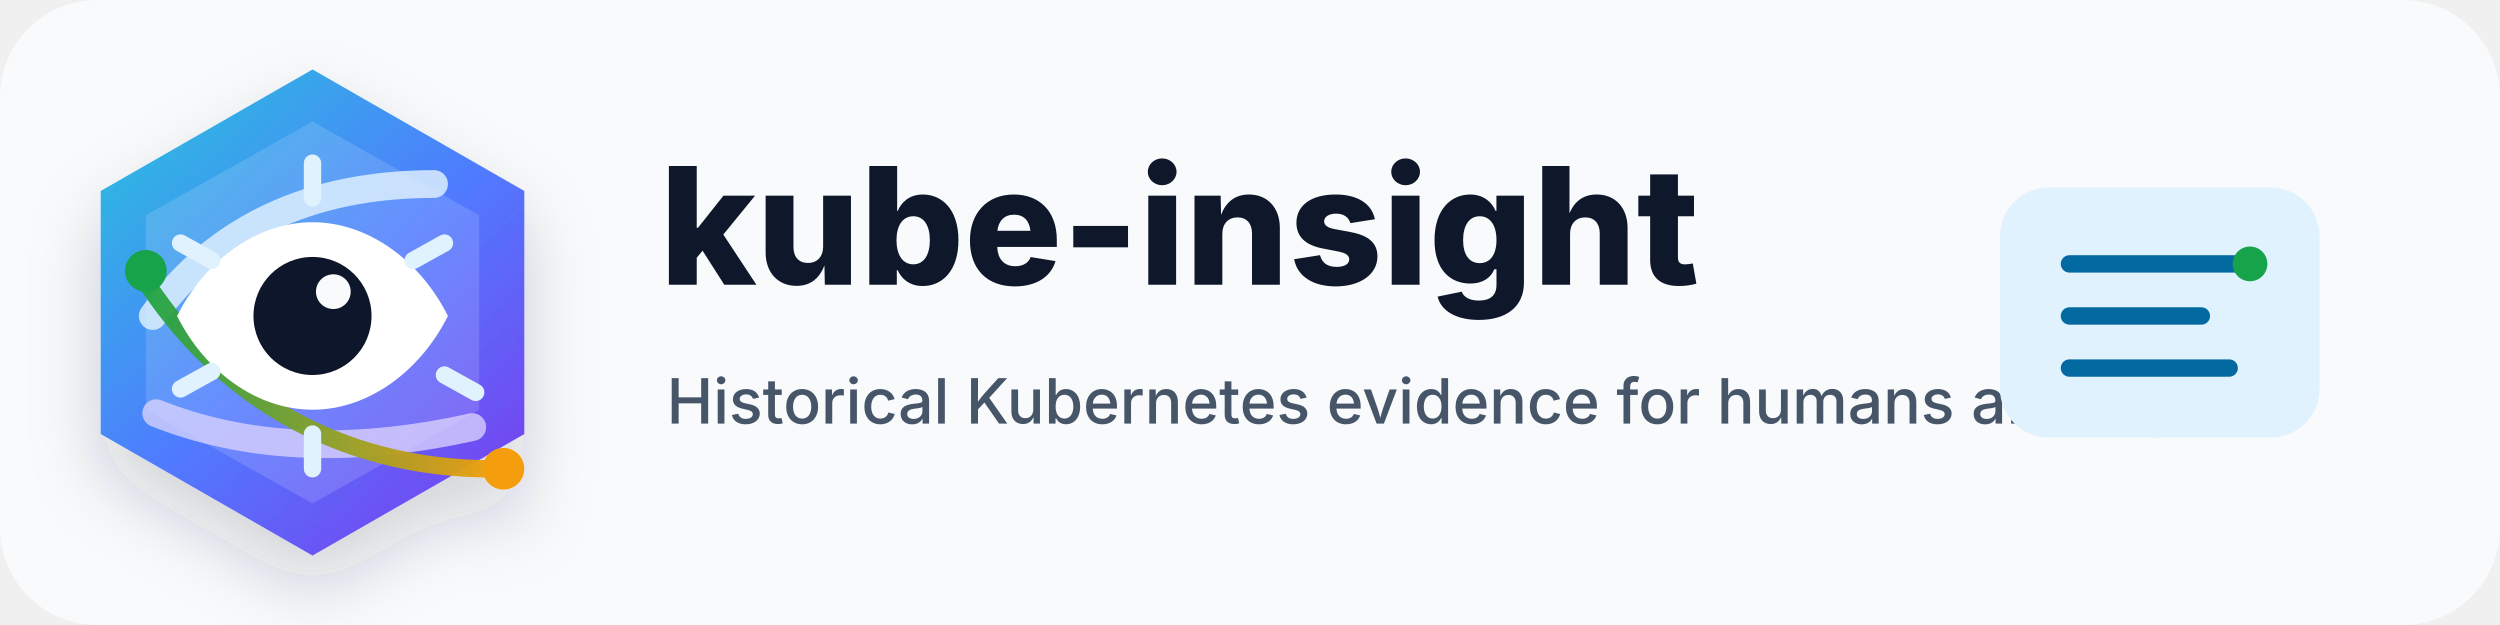
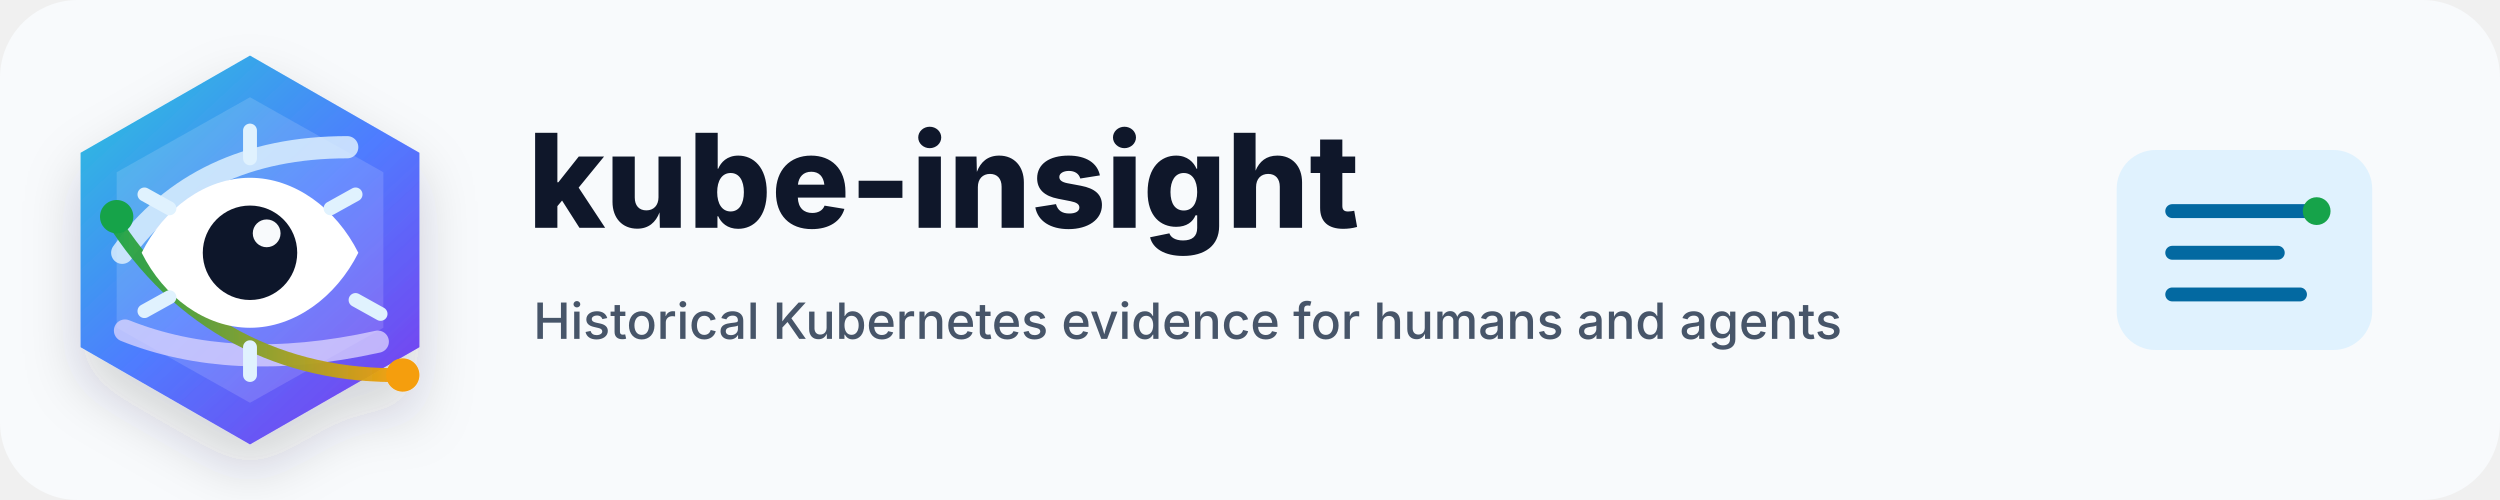
- <svg xmlns="http://www.w3.org/2000/svg" width="720" height="180" viewBox="0 0 720 180" role="img" aria-labelledby="title desc">
+ <svg xmlns="http://www.w3.org/2000/svg" width="900" height="180" viewBox="0 0 900 180" role="img" aria-labelledby="title desc">
  <defs>
    <linearGradient id="mark-gradient" x1="28" y1="22" x2="150" y2="154" gradientUnits="userSpaceOnUse">
      <stop offset="0" stop-color="#26c6da" />
      <stop offset="0.52" stop-color="#4f7cff" />
      <stop offset="1" stop-color="#7c3aed" />
    </linearGradient>
    <linearGradient id="trace-gradient" x1="37" y1="90" x2="145" y2="90" gradientUnits="userSpaceOnUse">
      <stop offset="0" stop-color="#16a34a" />
      <stop offset="1" stop-color="#f59e0b" />
    </linearGradient>
    <filter id="soft-shadow" x="-20%" y="-25%" width="140%" height="150%">
      <feDropShadow dx="0" dy="10" stdDeviation="10" flood-color="#1e293b" flood-opacity="0.18" />
    </filter>
  </defs>
-   <rect width="720" height="180" rx="28" fill="#f8fafc" />
+   <rect width="900" height="180" rx="28" fill="#f8fafc" />
  <g filter="url(#soft-shadow)">
    <path d="M90 20 151 55v70l-61 35-61-35V55L90 20Z" fill="url(#mark-gradient)" />
    <path d="M90 35 138 62v56l-48 27-48-27V62l48-27Z" fill="#ffffff" opacity="0.14" />
    <path d="M44 91c18-25 45-38 81-38" fill="none" stroke="#e0f2fe" stroke-width="8" stroke-linecap="round" opacity="0.82" />
    <path d="M45 119c25 10 55 12 91 4" fill="none" stroke="#ddd6fe" stroke-width="8" stroke-linecap="round" opacity="0.75" />
    <path d="M40 78c24 39 62 58 105 57" fill="none" stroke="url(#trace-gradient)" stroke-width="5" stroke-linecap="round" opacity="0.96" />
    <circle cx="42" cy="78" r="6" fill="#16a34a" />
    <circle cx="145" cy="135" r="6" fill="#f59e0b" />
    <path d="M51 91c8-16 23-27 39-27s31 11 39 27c-8 16-23 27-39 27S59 107 51 91Z" fill="#fff" />
    <circle cx="90" cy="91" r="17" fill="#0f172a" />
    <circle cx="96" cy="84" r="5" fill="#f8fafc" />
    <path d="M90 47v10M90 125v10M52 70l9 5M128 108l9 5M128 70l-9 5M52 112l9-5" stroke="#e0f2fe" stroke-width="5" stroke-linecap="round" />
  </g>
  <g fill="#0f172a">
    <text x="190" y="82" font-family="Inter, ui-sans-serif, system-ui, -apple-system, BlinkMacSystemFont, 'Segoe UI', sans-serif" font-size="47" font-weight="800" letter-spacing="0">kube-insight</text>
    <text x="192" y="122" font-family="Inter, ui-sans-serif, system-ui, -apple-system, BlinkMacSystemFont, 'Segoe UI', sans-serif" font-size="18" font-weight="500" fill="#475569">Historical Kubernetes evidence for humans and agents</text>
  </g>
-   <g transform="translate(576 54)">
+   <g transform="translate(762 54)">
    <rect x="0" y="0" width="92" height="72" rx="14" fill="#e0f2fe" />
    <path d="M20 22h52M20 37h38M20 52h46" stroke="#0369a1" stroke-width="5" stroke-linecap="round" />
    <circle cx="72" cy="22" r="5" fill="#16a34a" />
  </g>
</svg>
